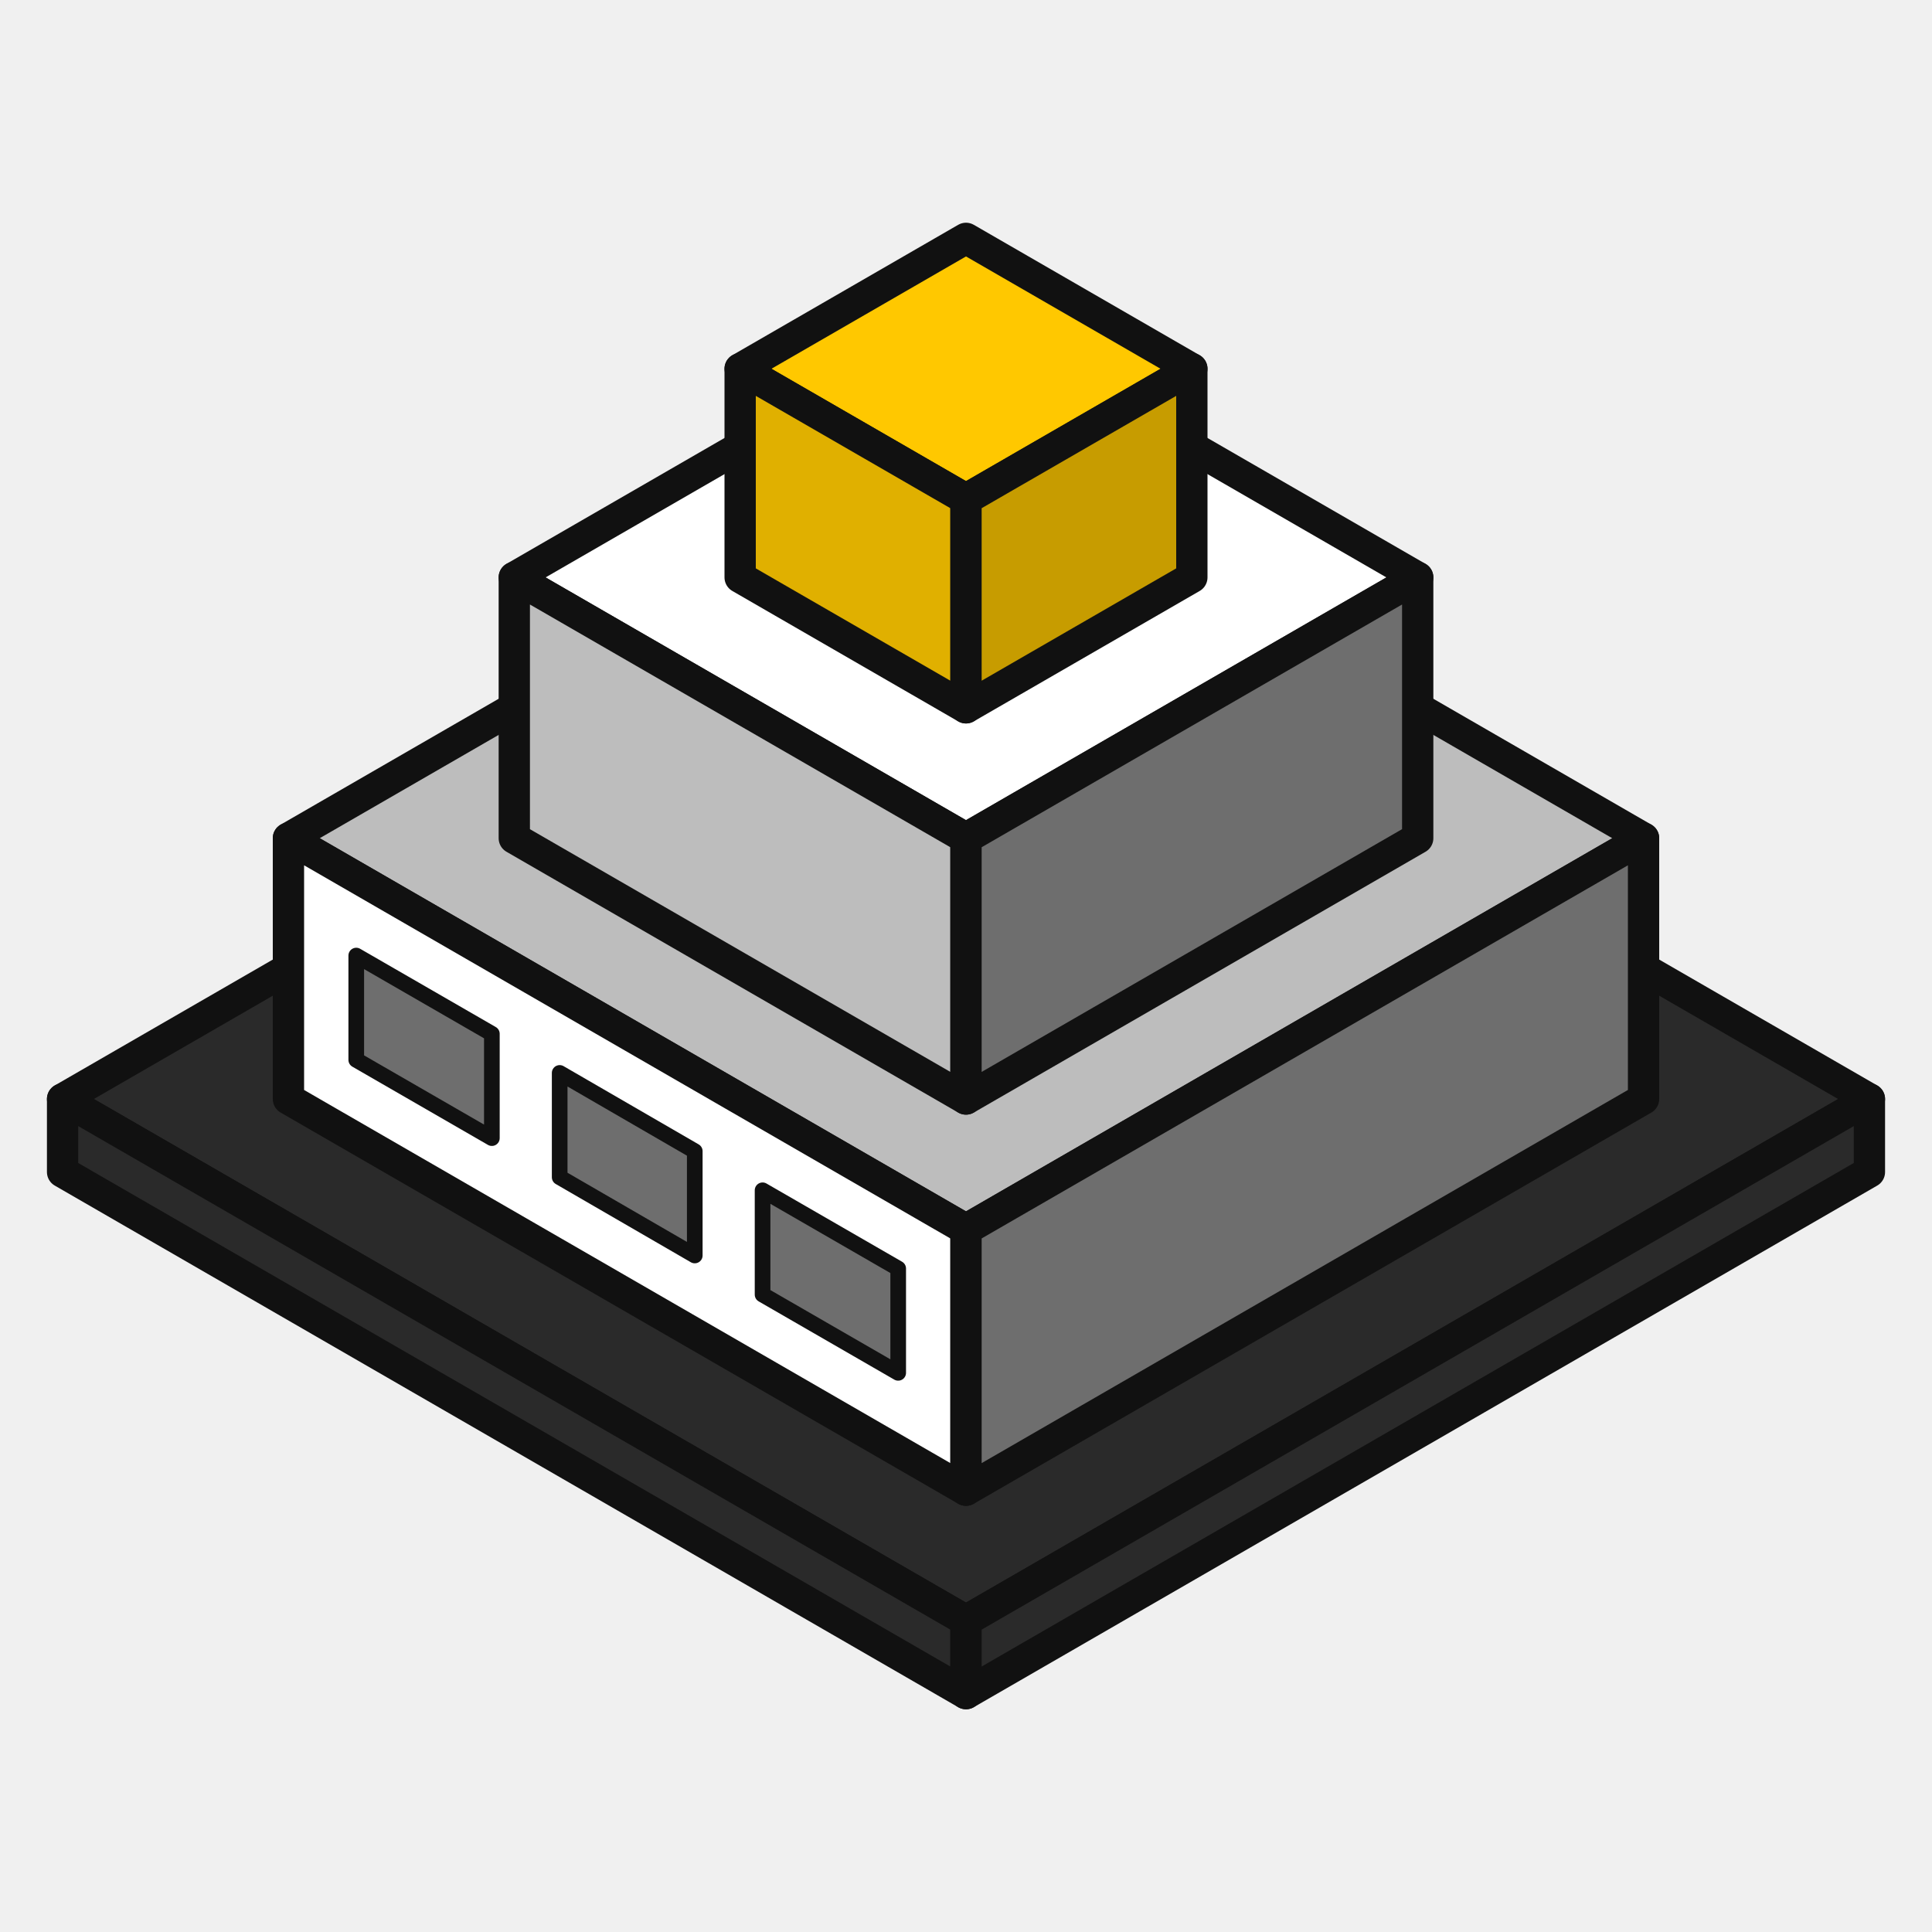
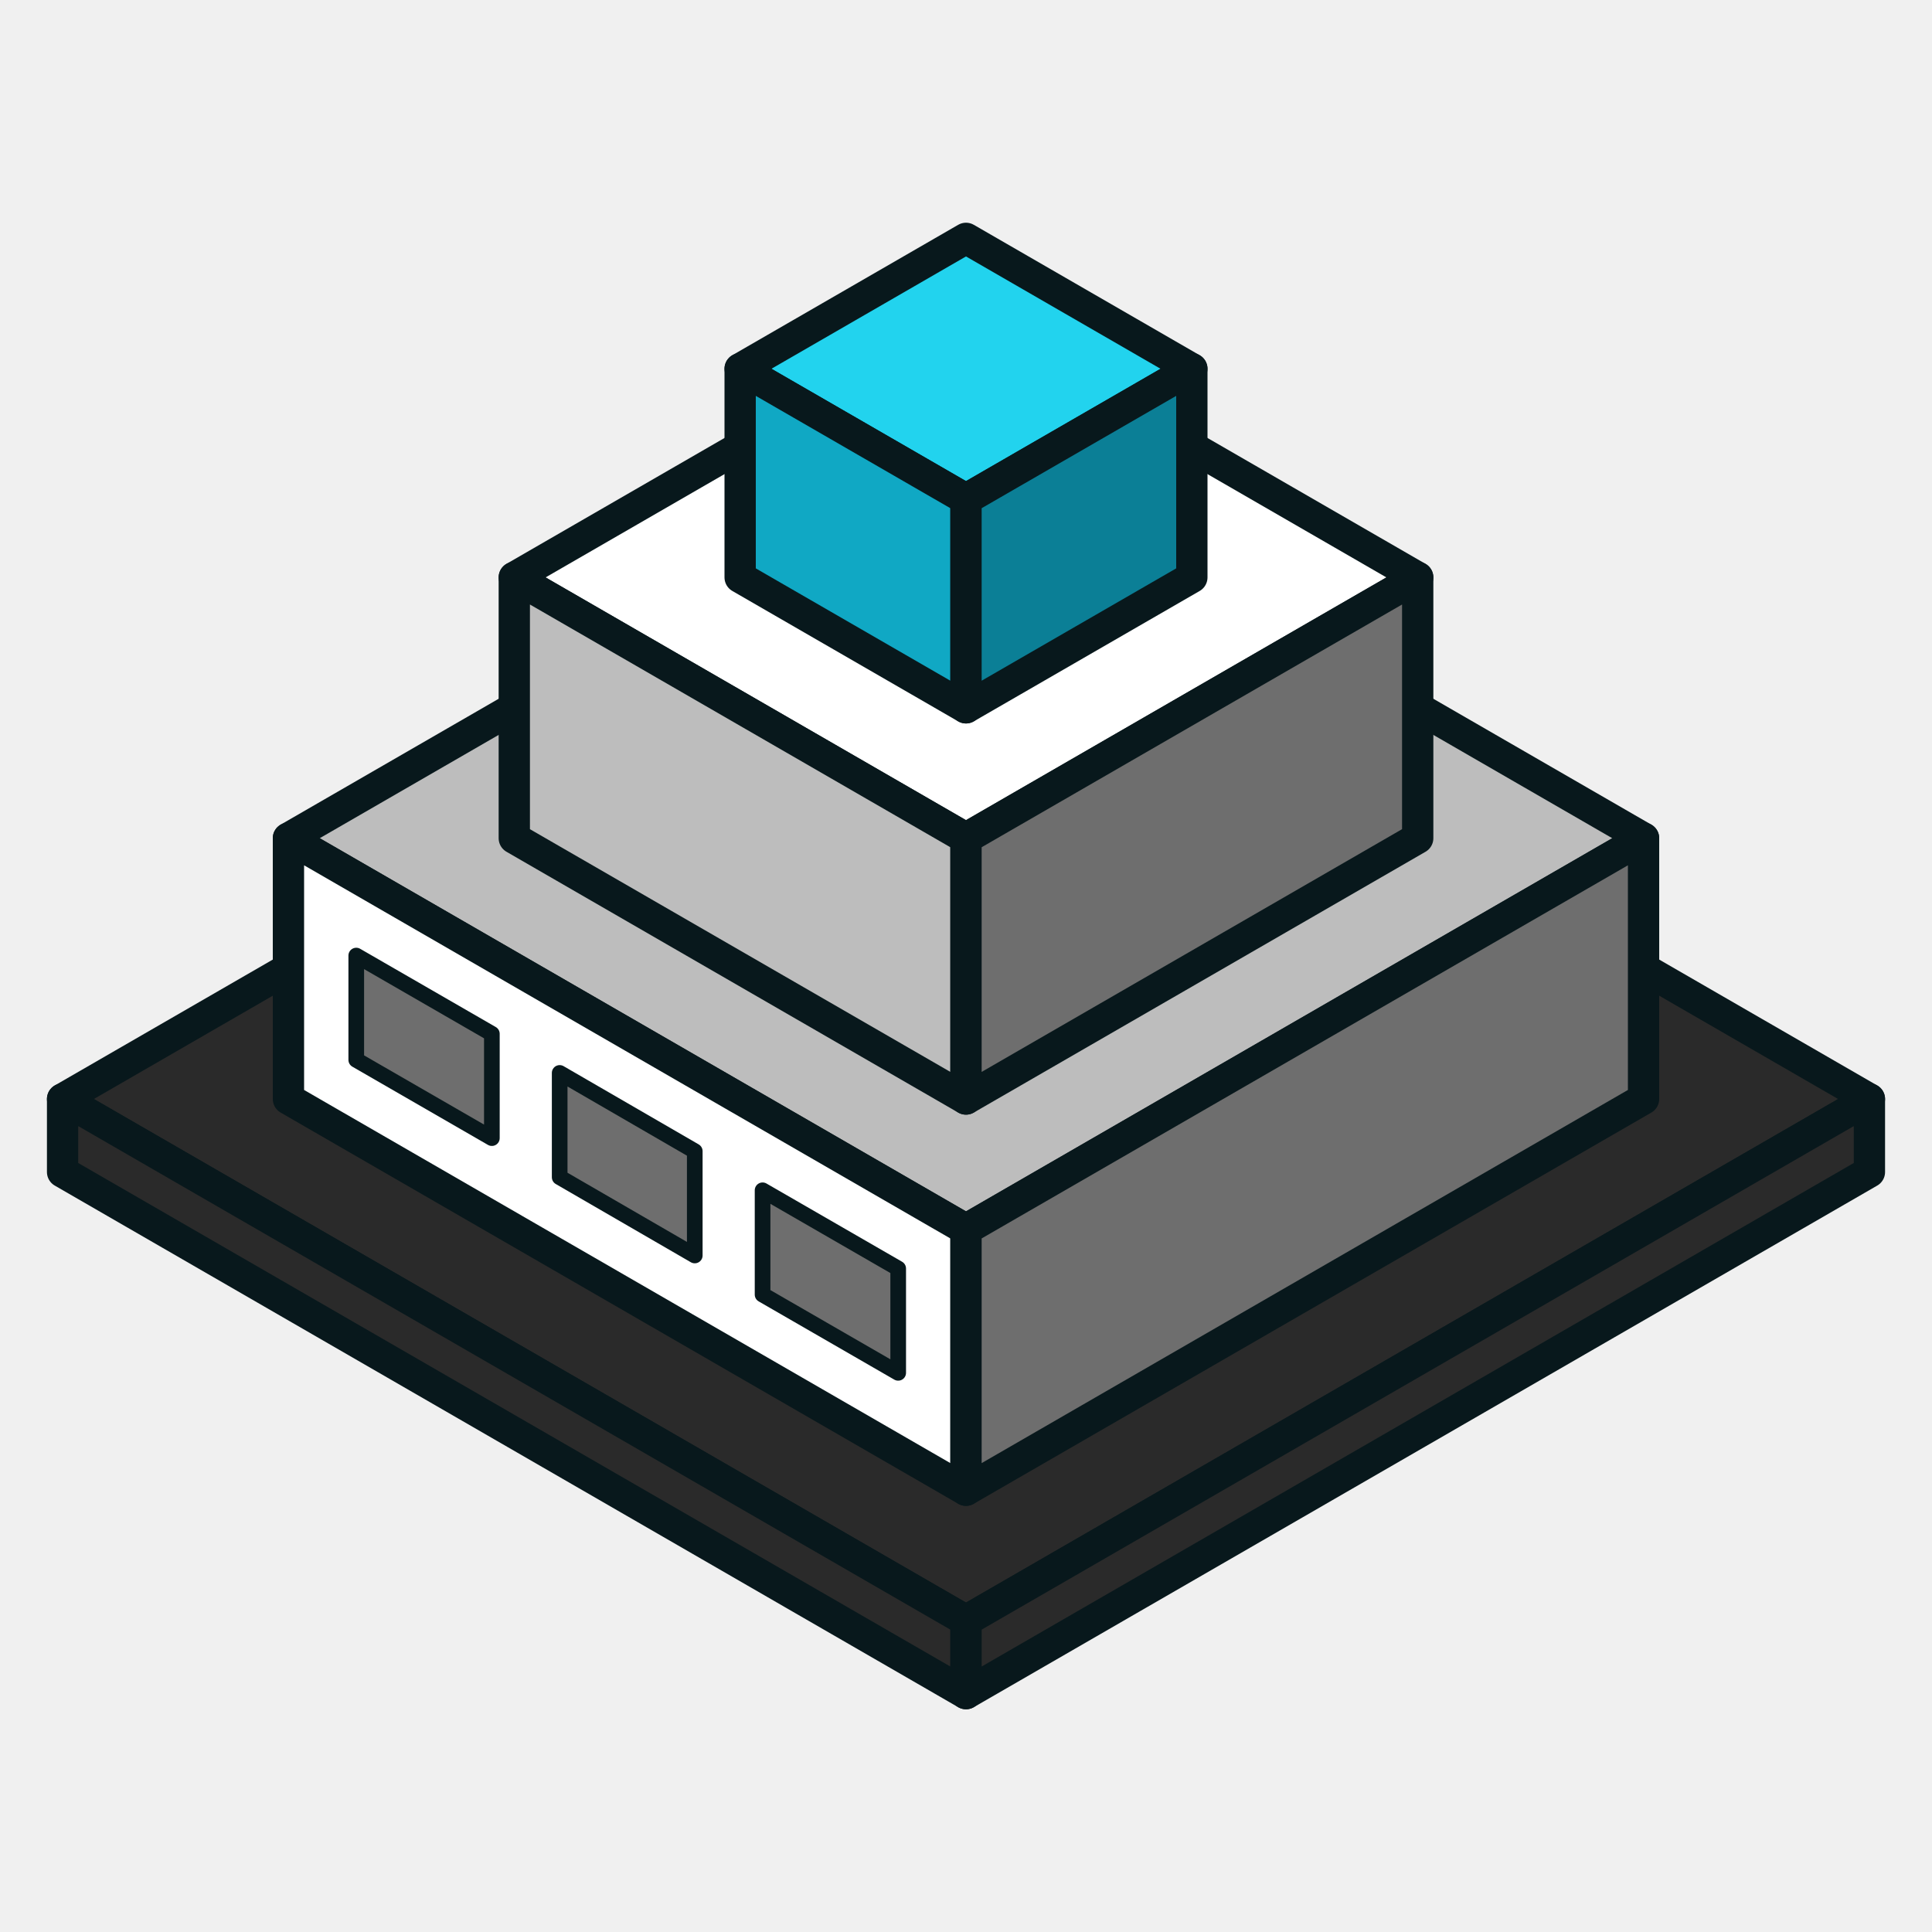
<svg xmlns="http://www.w3.org/2000/svg" viewBox="-185.2 -124.7 370.4 370.4" width="400" height="400">
-   <polygon points="0.0,-14.0 173.2,86.0 0.0,186.0 -173.2,86.0" fill="#2A2A2A" stroke="#111111" stroke-width="6" stroke-linejoin="round" />
-   <polygon points="-173.2,100.0 0.0,200.0 0.0,186.0 -173.2,86.0" fill="#2A2A2A" stroke="#111111" stroke-width="6" stroke-linejoin="round" />
-   <polygon points="173.2,100.0 0.0,200.0 0.0,186.0 173.2,86.0" fill="#2A2A2A" stroke="#111111" stroke-width="6" stroke-linejoin="round" />
-   <polygon points="0.0,-39.0 129.9,36.0 0.0,111.0 -129.9,36.0" fill="#BDBDBD" stroke="#111111" stroke-width="6" stroke-linejoin="round" />
-   <polygon points="-129.9,86.0 0.0,161.0 0.0,111.0 -129.9,36.0" fill="#FFFFFF" stroke="#111111" stroke-width="6" stroke-linejoin="round" />
-   <polygon points="129.9,86.0 0.0,161.0 0.0,111.0 129.9,36.0" fill="#6E6E6E" stroke="#111111" stroke-width="6" stroke-linejoin="round" />
-   <polygon points="0.0,-64.0 86.6,-14.0 0.0,36.0 -86.6,-14.0" fill="#FFFFFF" stroke="#111111" stroke-width="6" stroke-linejoin="round" />
-   <polygon points="-86.6,36.0 0.0,86.0 0.0,36.0 -86.6,-14.0" fill="#BDBDBD" stroke="#111111" stroke-width="6" stroke-linejoin="round" />
-   <polygon points="86.6,36.0 0.0,86.0 0.0,36.0 86.6,-14.0" fill="#6E6E6E" stroke="#111111" stroke-width="6" stroke-linejoin="round" />
-   <polygon points="0.0,-79.0 43.3,-54.0 0.0,-29.0 -43.3,-54.0" fill="#FFC800" stroke="#111111" stroke-width="6" stroke-linejoin="round" />
-   <polygon points="-43.3,-14.0 0.0,11.0 0.0,-29.0 -43.3,-54.0" fill="#E0B000" stroke="#111111" stroke-width="6" stroke-linejoin="round" />
-   <polygon points="43.3,-14.0 0.0,11.0 0.0,-29.0 43.3,-54.0" fill="#C79C00" stroke="#111111" stroke-width="6" stroke-linejoin="round" />
-   <polygon points="-116.9,78.5 -90.9,93.5 -90.9,73.5 -116.9,58.5" fill="#6E6E6E" stroke="#111111" stroke-width="3" stroke-linejoin="round" />
-   <polygon points="-77.9,101.0 -52.0,116.0 -52.0,96.0 -77.9,81.0" fill="#6E6E6E" stroke="#111111" stroke-width="3" stroke-linejoin="round" />
-   <polygon points="-39.0,123.5 -13.0,138.5 -13.0,118.5 -39.0,103.5" fill="#6E6E6E" stroke="#111111" stroke-width="3" stroke-linejoin="round" />
+   <polygon points="0.0,-14.0 173.2,86.0 0.0,186.0 -173.2,86.0" fill="#2A2A2A" stroke="#08181C" stroke-width="6" stroke-linejoin="round" />
+   <polygon points="-173.2,100.0 0.0,200.0 0.0,186.0 -173.2,86.0" fill="#2A2A2A" stroke="#08181C" stroke-width="6" stroke-linejoin="round" />
+   <polygon points="173.2,100.0 0.0,200.0 0.0,186.0 173.2,86.0" fill="#2A2A2A" stroke="#08181C" stroke-width="6" stroke-linejoin="round" />
+   <polygon points="0.0,-39.0 129.9,36.0 0.0,111.0 -129.9,36.0" fill="#BDBDBD" stroke="#08181C" stroke-width="6" stroke-linejoin="round" />
+   <polygon points="-129.9,86.0 0.0,161.0 0.0,111.0 -129.9,36.0" fill="#FFFFFF" stroke="#08181C" stroke-width="6" stroke-linejoin="round" />
+   <polygon points="129.9,86.0 0.0,161.0 0.0,111.0 129.9,36.0" fill="#6E6E6E" stroke="#08181C" stroke-width="6" stroke-linejoin="round" />
+   <polygon points="0.0,-64.0 86.6,-14.0 0.0,36.0 -86.6,-14.0" fill="#FFFFFF" stroke="#08181C" stroke-width="6" stroke-linejoin="round" />
+   <polygon points="-86.6,36.0 0.0,86.0 0.0,36.0 -86.6,-14.0" fill="#BDBDBD" stroke="#08181C" stroke-width="6" stroke-linejoin="round" />
+   <polygon points="86.6,36.0 0.0,86.0 0.0,36.0 86.6,-14.0" fill="#6E6E6E" stroke="#08181C" stroke-width="6" stroke-linejoin="round" />
+   <polygon points="0.0,-79.0 43.3,-54.0 0.0,-29.0 -43.3,-54.0" fill="#22D3EE" stroke="#08181C" stroke-width="6" stroke-linejoin="round" />
+   <polygon points="-43.3,-14.0 0.0,11.0 0.0,-29.0 -43.3,-54.0" fill="#10A8C4" stroke="#08181C" stroke-width="6" stroke-linejoin="round" />
+   <polygon points="43.3,-14.0 0.0,11.0 0.0,-29.0 43.3,-54.0" fill="#0B7F96" stroke="#08181C" stroke-width="6" stroke-linejoin="round" />
+   <polygon points="-116.9,78.5 -90.9,93.5 -90.9,73.5 -116.9,58.5" fill="#6E6E6E" stroke="#08181C" stroke-width="3" stroke-linejoin="round" />
+   <polygon points="-77.9,101.0 -52.0,116.0 -52.0,96.0 -77.9,81.0" fill="#6E6E6E" stroke="#08181C" stroke-width="3" stroke-linejoin="round" />
+   <polygon points="-39.0,123.5 -13.0,138.5 -13.0,118.5 -39.0,103.5" fill="#6E6E6E" stroke="#08181C" stroke-width="3" stroke-linejoin="round" />
</svg>
